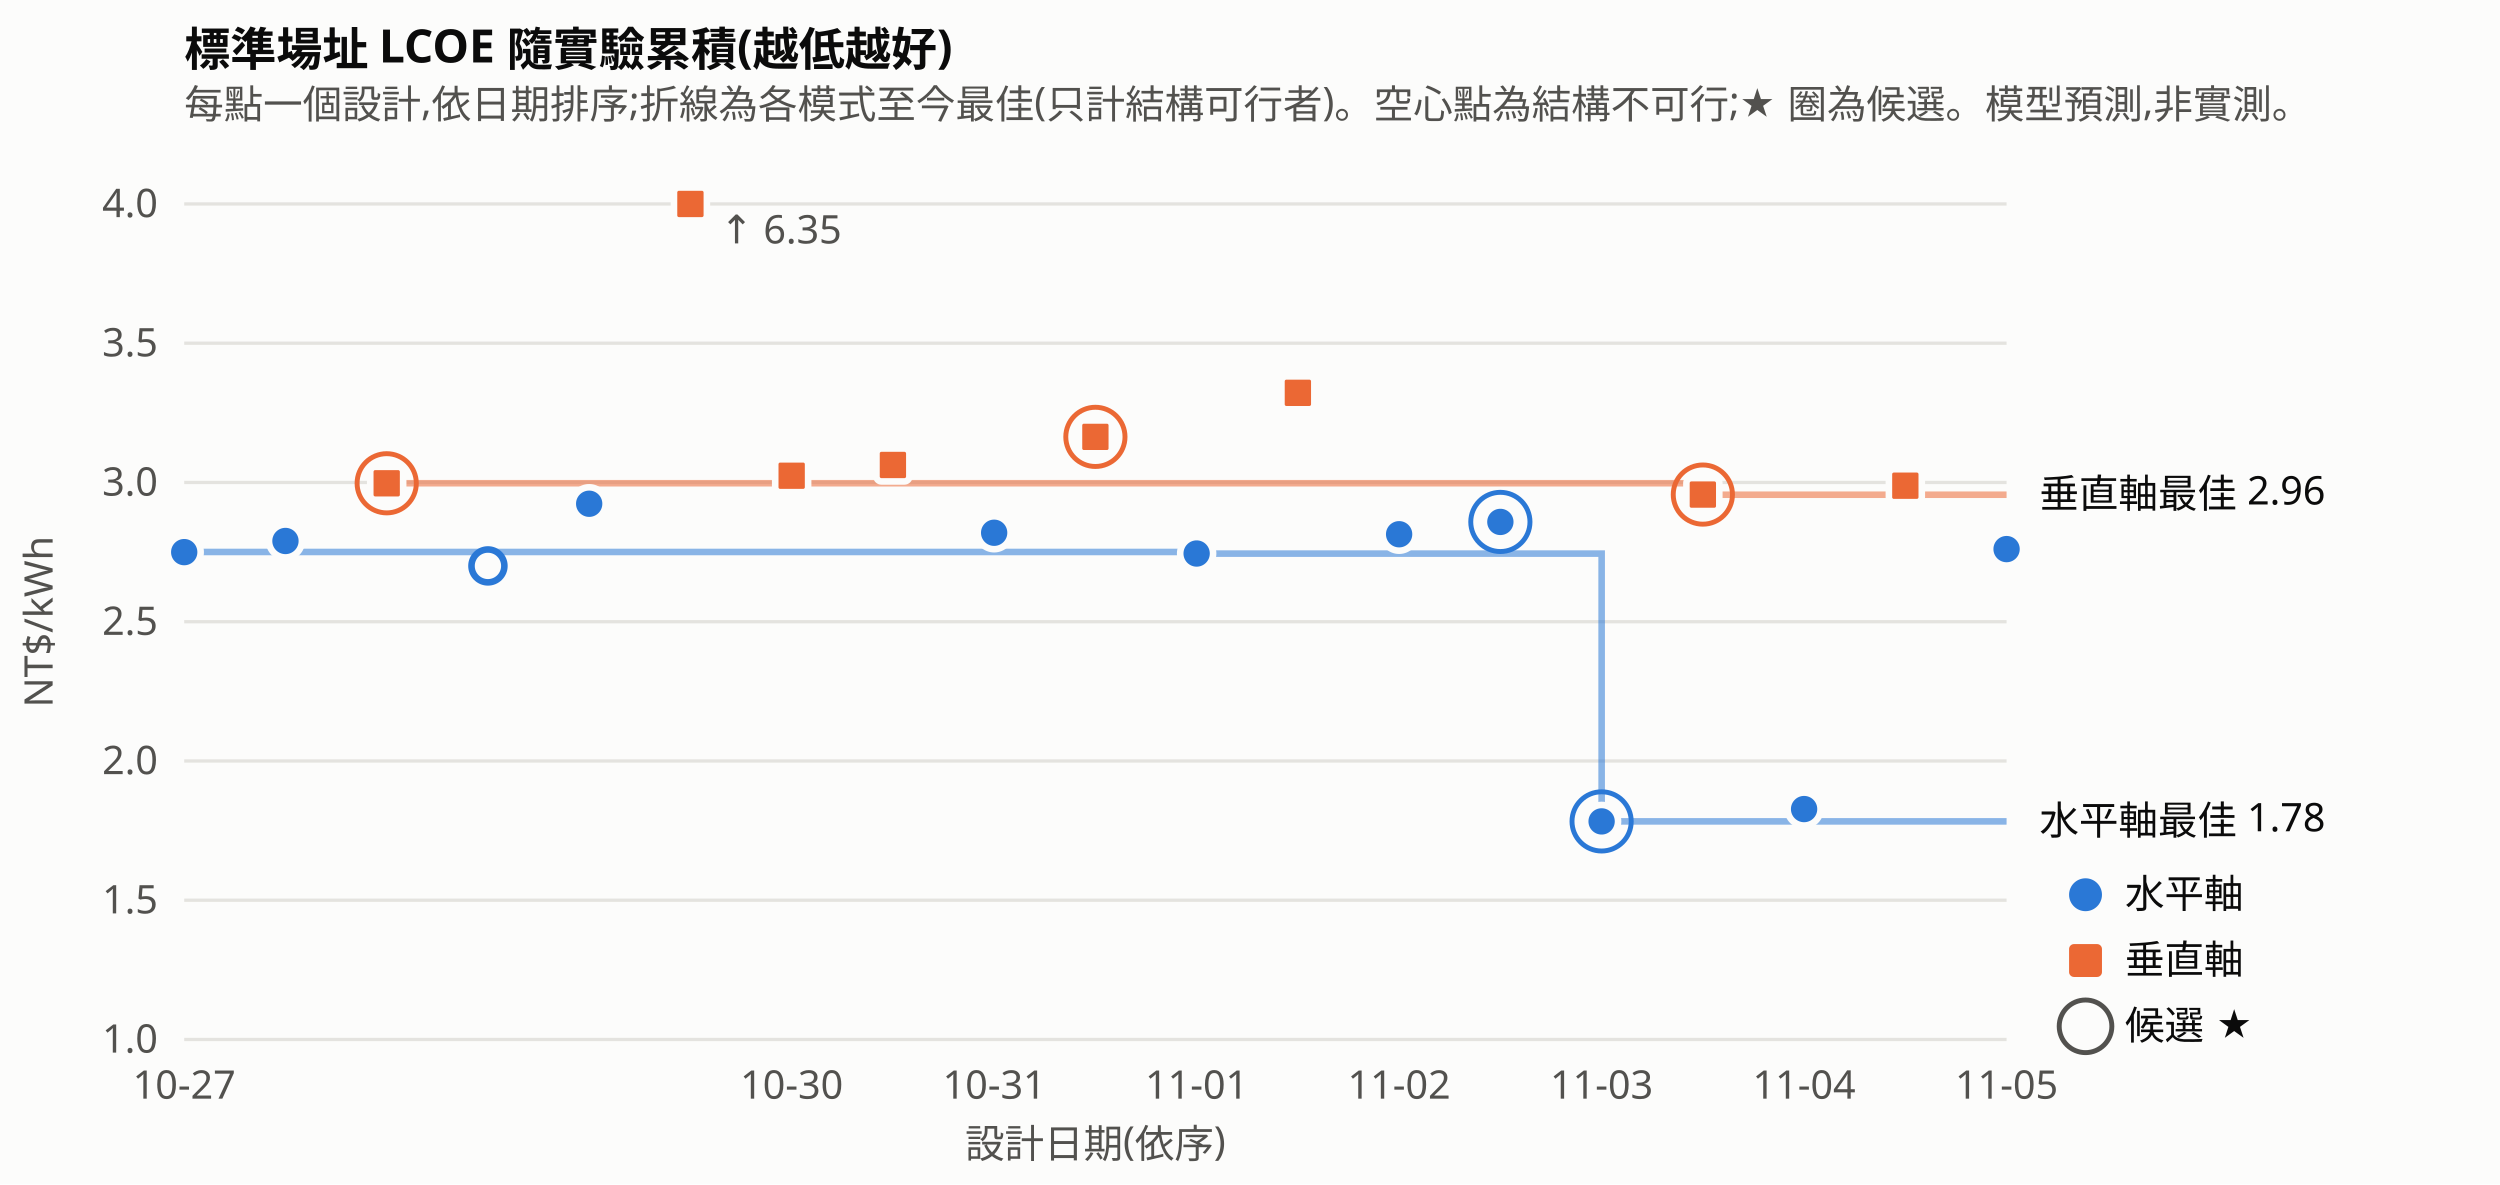
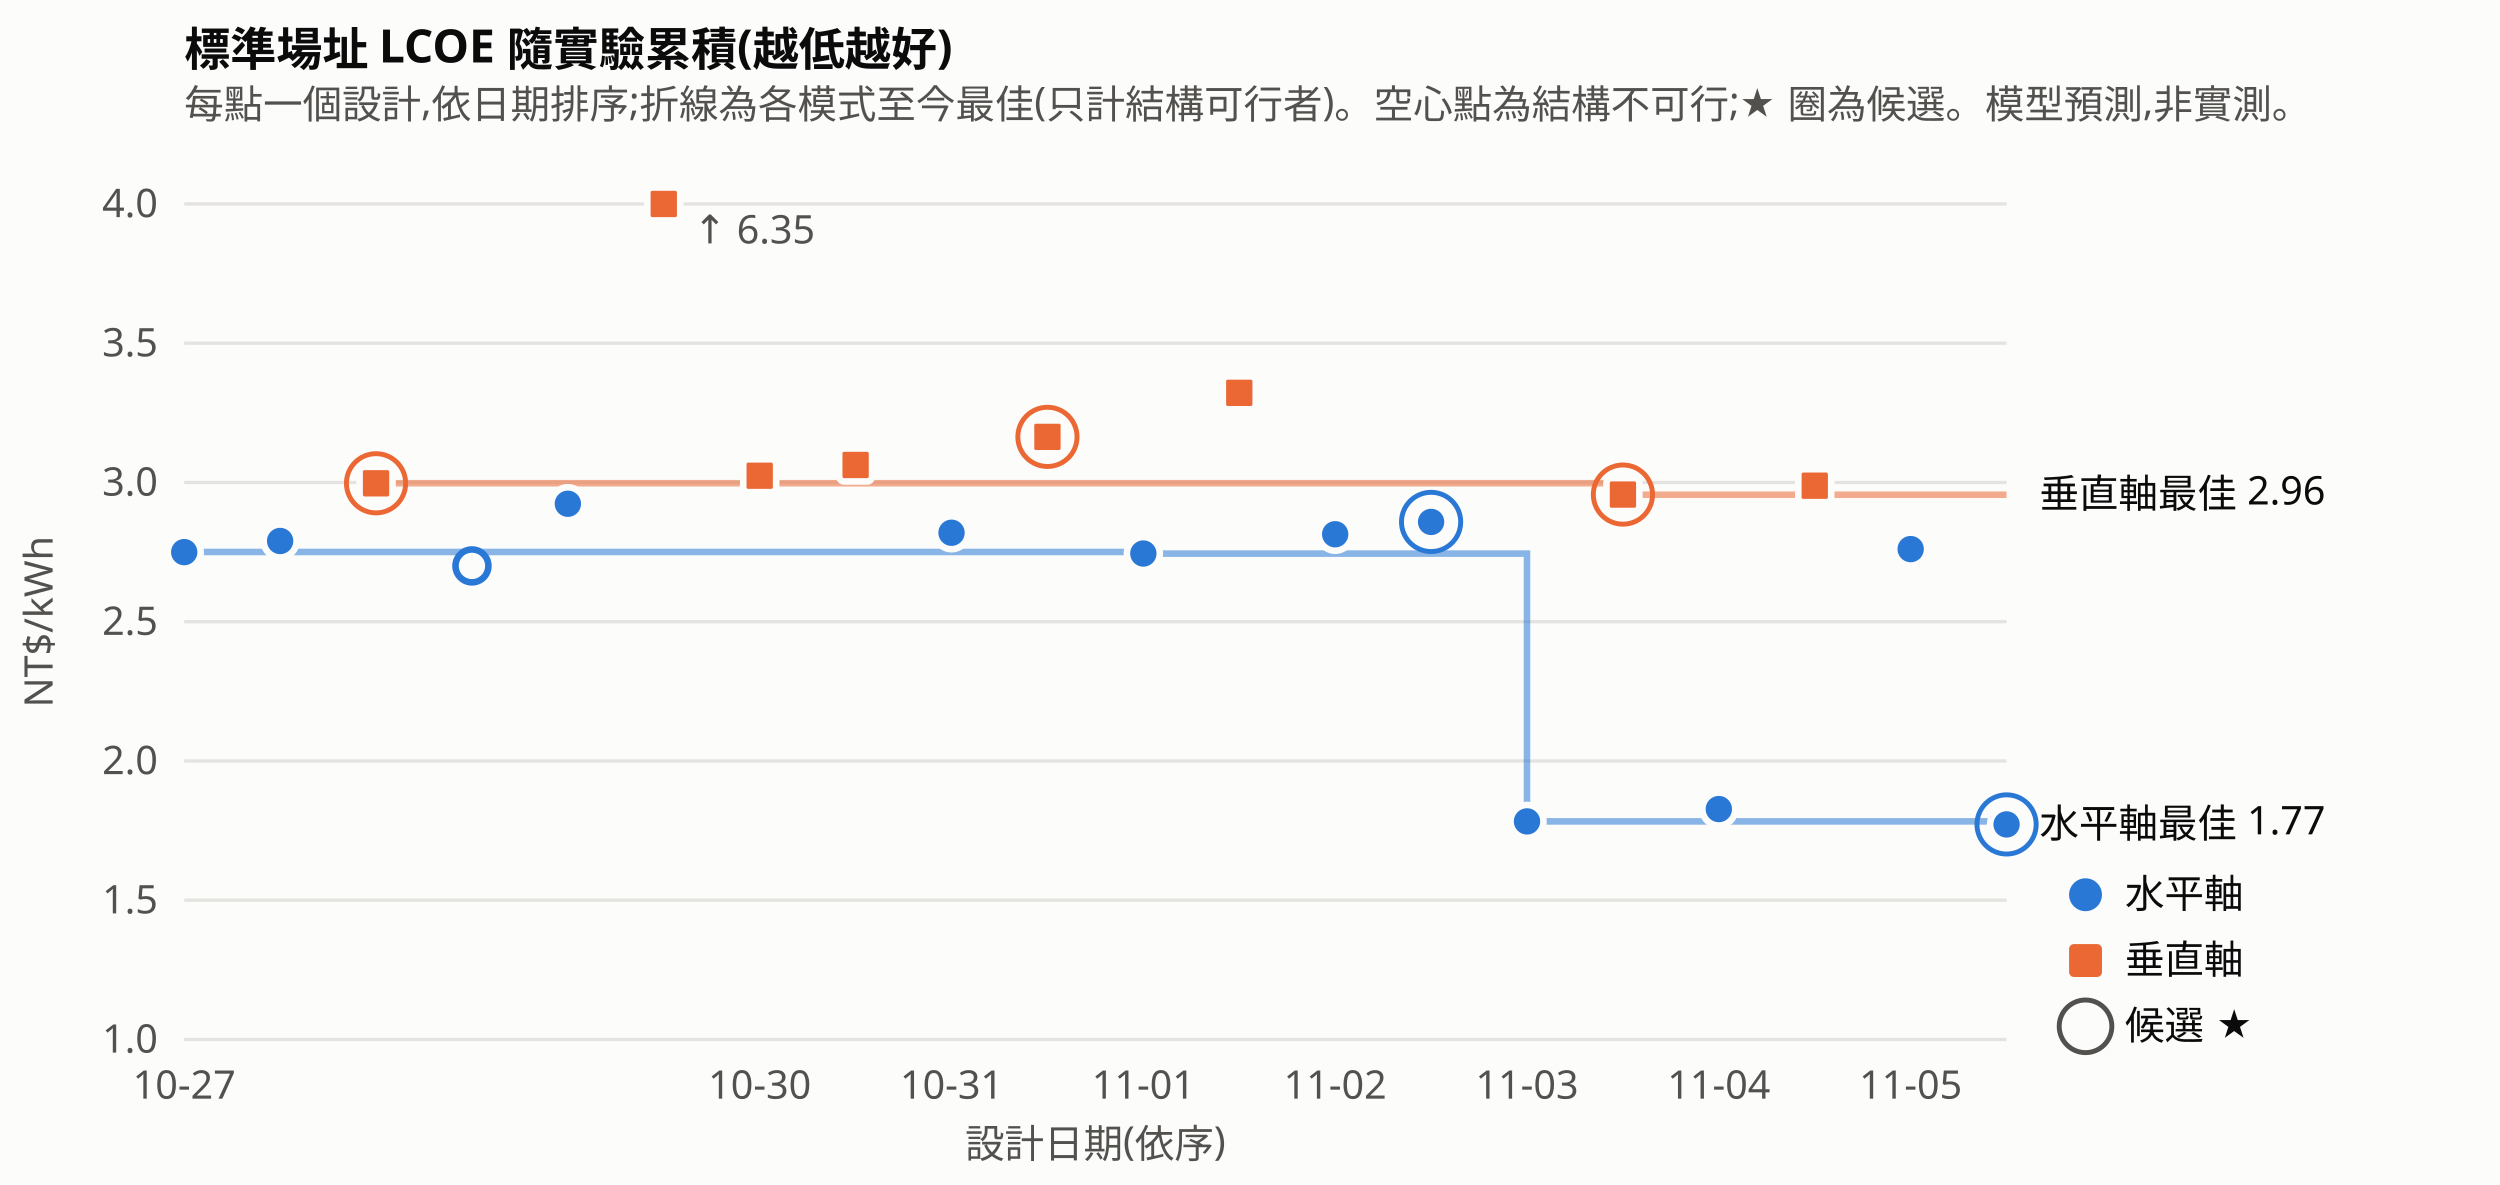
<svg xmlns="http://www.w3.org/2000/svg" viewBox="0 0 760 360" width="760" height="360" font-family="system-ui, 'Noto Sans TC', sans-serif" font-size="12">
  <rect width="760" height="360" fill="#fcfcfb" />
  <text x="56" y="20" font-size="14" font-weight="600" fill="#0b0b0b">標準場址 LCOE 隨實驗累積(越低越好)</text>
  <text x="56" y="36" fill="#52514e">每點一個設計,依日期排序;折線為各模式至今最佳(只計結構可行者)。空心點為結構不可行;★ 圈為候選。模型預測,非實測。</text>
  <line x1="56" x2="610" y1="316" y2="316" stroke="#e4e3df" />
  <text x="48" y="320" text-anchor="end" fill="#52514e">1.0</text>
  <line x1="56" x2="610" y1="273.667" y2="273.667" stroke="#e4e3df" />
  <text x="48" y="277.667" text-anchor="end" fill="#52514e">1.5</text>
  <line x1="56" x2="610" y1="231.333" y2="231.333" stroke="#e4e3df" />
  <text x="48" y="235.333" text-anchor="end" fill="#52514e">2.0</text>
  <line x1="56" x2="610" y1="189" y2="189" stroke="#e4e3df" />
  <text x="48" y="193" text-anchor="end" fill="#52514e">2.5</text>
  <line x1="56" x2="610" y1="146.667" y2="146.667" stroke="#e4e3df" />
  <text x="48" y="150.667" text-anchor="end" fill="#52514e">3.0</text>
  <line x1="56" x2="610" y1="104.333" y2="104.333" stroke="#e4e3df" />
  <text x="48" y="108.333" text-anchor="end" fill="#52514e">3.5</text>
  <line x1="56" x2="610" y1="62" y2="62" stroke="#e4e3df" />
  <text x="48" y="66" text-anchor="end" fill="#52514e">4.0</text>
  <text transform="translate(16 189) rotate(-90)" text-anchor="middle" fill="#52514e">NT$/kWh</text>
  <text x="56" y="334" text-anchor="middle" fill="#52514e">10-27</text>
-   <text x="240.667" y="334" text-anchor="middle" fill="#52514e">10-30</text>
-   <text x="302.222" y="334" text-anchor="middle" fill="#52514e">10-31</text>
-   <text x="363.778" y="334" text-anchor="middle" fill="#52514e">11-01</text>
-   <text x="425.333" y="334" text-anchor="middle" fill="#52514e">11-02</text>
-   <text x="486.889" y="334" text-anchor="middle" fill="#52514e">11-03</text>
-   <text x="548.444" y="334" text-anchor="middle" fill="#52514e">11-04</text>
-   <text x="610" y="334" text-anchor="middle" fill="#52514e">11-05</text>
+   <text x="230.947" y="334" text-anchor="middle" fill="#52514e">10-30</text>
+   <text x="289.263" y="334" text-anchor="middle" fill="#52514e">10-31</text>
+   <text x="347.579" y="334" text-anchor="middle" fill="#52514e">11-01</text>
+   <text x="405.895" y="334" text-anchor="middle" fill="#52514e">11-02</text>
+   <text x="464.211" y="334" text-anchor="middle" fill="#52514e">11-03</text>
+   <text x="522.526" y="334" text-anchor="middle" fill="#52514e">11-04</text>
+   <text x="580.842" y="334" text-anchor="middle" fill="#52514e">11-05</text>
  <text x="333" y="352" text-anchor="middle" fill="#52514e">設計日期(依序)</text>
-   <path d="M56.0 167.8H86.8V167.8H117.6V167.8H148.3V167.8H179.1V167.8H209.9V167.8H240.7V167.8H271.4V167.8H302.2V167.8H333.0V167.8H363.8V168.3H394.6V168.3H425.3V168.3H456.1V168.3H486.9V249.7H517.7V249.7H548.4V249.7H579.2V249.7H610.0V249.7" fill="none" stroke="#2a78d6" stroke-width="2" opacity="0.55" />
-   <text x="620" y="253.708" fill="#0b0b0b">水平軸最佳 1.78</text>
-   <path d="M117.6 146.9H148.3V146.9H179.1V146.9H209.9V146.9H240.7V146.9H271.4V146.9H302.2V146.9H333.0V146.9H363.8V146.9H394.6V146.9H425.3V146.9H456.1V146.9H486.9V146.9H517.7V150.4H548.4V150.4H579.2V150.4H610.0V150.4" fill="none" stroke="#eb6834" stroke-width="2" opacity="0.55" />
+   <path d="M56.0 167.8H85.2V167.8H114.3V167.8H143.5V167.8H172.6V167.8H201.8V167.8H230.9V167.8H260.1V167.8H289.3V167.8H318.4V167.8H347.6V168.3H376.7V168.3H405.9V168.3H435.1V168.3H464.2V249.7H493.4V249.7H522.5V249.7H551.7V249.7H580.8V249.7H610.0V250.6" fill="none" stroke="#2a78d6" stroke-width="2" opacity="0.55" />
+   <text x="620" y="254.626" fill="#0b0b0b">水平軸最佳 1.77</text>
+   <path d="M114.3 146.9H143.5V146.9H172.6V146.9H201.8V146.9H230.9V146.9H260.1V146.9H289.3V146.9H318.4V146.9H347.6V146.9H376.7V146.9H405.9V146.9H435.1V146.9H464.2V146.9H493.4V150.4H522.5V150.4H551.7V150.4H580.8V150.4H610.0V150.4" fill="none" stroke="#eb6834" stroke-width="2" opacity="0.55" />
  <text x="620" y="154.351" fill="#0b0b0b">垂直軸最佳 2.96</text>
  <circle cx="56" cy="167.848" r="5" fill="#2a78d6" stroke="#fcfcfb" stroke-width="2" />
-   <circle cx="86.778" cy="164.459" r="5" fill="#2a78d6" stroke="#fcfcfb" stroke-width="2" />
-   <circle cx="117.556" cy="146.918" r="9" fill="none" stroke="#eb6834" stroke-width="1.5" />
-   <rect x="112.556" y="141.918" width="10" height="10" rx="1.5" fill="#eb6834" stroke="#fcfcfb" stroke-width="2" />
-   <circle cx="148.333" cy="172.039" r="5" fill="#fcfcfb" stroke="#2a78d6" stroke-width="2" />
-   <circle cx="179.111" cy="153.141" r="5" fill="#2a78d6" stroke="#fcfcfb" stroke-width="2" />
-   <rect x="204.889" y="57" width="10" height="10" rx="1.5" fill="#eb6834" stroke="#fcfcfb" stroke-width="2" />
-   <text x="218.889" y="74" fill="#52514e">↑ 6.35</text>
-   <rect x="235.667" y="139.622" width="10" height="10" rx="1.5" fill="#eb6834" stroke="#fcfcfb" stroke-width="2" />
-   <rect x="266.444" y="136.354" width="10" height="10" rx="1.5" fill="#eb6834" stroke="#fcfcfb" stroke-width="2" />
-   <circle cx="302.222" cy="161.957" r="5" fill="#2a78d6" stroke="#fcfcfb" stroke-width="2" />
-   <circle cx="333" cy="132.809" r="9" fill="none" stroke="#eb6834" stroke-width="1.5" />
-   <rect x="328" y="127.809" width="10" height="10" rx="1.5" fill="#eb6834" stroke="#fcfcfb" stroke-width="2" />
-   <circle cx="363.778" cy="168.27" r="5" fill="#2a78d6" stroke="#fcfcfb" stroke-width="2" />
-   <rect x="389.556" y="114.418" width="10" height="10" rx="1.5" fill="#eb6834" stroke="#fcfcfb" stroke-width="2" />
-   <circle cx="425.333" cy="162.411" r="5" fill="#2a78d6" stroke="#fcfcfb" stroke-width="2" />
-   <circle cx="456.111" cy="158.666" r="9" fill="none" stroke="#2a78d6" stroke-width="1.5" />
-   <circle cx="456.111" cy="158.666" r="5" fill="#2a78d6" stroke="#fcfcfb" stroke-width="2" />
-   <circle cx="486.889" cy="249.708" r="9" fill="none" stroke="#2a78d6" stroke-width="1.5" />
-   <circle cx="486.889" cy="249.708" r="5" fill="#2a78d6" stroke="#fcfcfb" stroke-width="2" />
-   <circle cx="517.667" cy="150.351" r="9" fill="none" stroke="#eb6834" stroke-width="1.5" />
-   <rect x="512.667" y="145.351" width="10" height="10" rx="1.5" fill="#eb6834" stroke="#fcfcfb" stroke-width="2" />
-   <circle cx="548.444" cy="245.957" r="5" fill="#2a78d6" stroke="#fcfcfb" stroke-width="2" />
-   <rect x="574.222" y="142.658" width="10" height="10" rx="1.5" fill="#eb6834" stroke="#fcfcfb" stroke-width="2" />
-   <circle cx="610" cy="166.926" r="5" fill="#2a78d6" stroke="#fcfcfb" stroke-width="2" />
+   <circle cx="85.158" cy="164.459" r="5" fill="#2a78d6" stroke="#fcfcfb" stroke-width="2" />
+   <circle cx="114.316" cy="146.918" r="9" fill="none" stroke="#eb6834" stroke-width="1.5" />
+   <rect x="109.316" y="141.918" width="10" height="10" rx="1.5" fill="#eb6834" stroke="#fcfcfb" stroke-width="2" />
+   <circle cx="143.474" cy="172.039" r="5" fill="#fcfcfb" stroke="#2a78d6" stroke-width="2" />
+   <circle cx="172.632" cy="153.141" r="5" fill="#2a78d6" stroke="#fcfcfb" stroke-width="2" />
+   <rect x="196.789" y="57" width="10" height="10" rx="1.5" fill="#eb6834" stroke="#fcfcfb" stroke-width="2" />
+   <text x="210.789" y="74" fill="#52514e">↑ 6.35</text>
+   <rect x="225.947" y="139.622" width="10" height="10" rx="1.5" fill="#eb6834" stroke="#fcfcfb" stroke-width="2" />
+   <rect x="255.105" y="136.354" width="10" height="10" rx="1.5" fill="#eb6834" stroke="#fcfcfb" stroke-width="2" />
+   <circle cx="289.263" cy="161.957" r="5" fill="#2a78d6" stroke="#fcfcfb" stroke-width="2" />
+   <circle cx="318.421" cy="132.809" r="9" fill="none" stroke="#eb6834" stroke-width="1.5" />
+   <rect x="313.421" y="127.809" width="10" height="10" rx="1.5" fill="#eb6834" stroke="#fcfcfb" stroke-width="2" />
+   <circle cx="347.579" cy="168.27" r="5" fill="#2a78d6" stroke="#fcfcfb" stroke-width="2" />
+   <rect x="371.737" y="114.418" width="10" height="10" rx="1.5" fill="#eb6834" stroke="#fcfcfb" stroke-width="2" />
+   <circle cx="405.895" cy="162.411" r="5" fill="#2a78d6" stroke="#fcfcfb" stroke-width="2" />
+   <circle cx="435.053" cy="158.666" r="9" fill="none" stroke="#2a78d6" stroke-width="1.5" />
+   <circle cx="435.053" cy="158.666" r="5" fill="#2a78d6" stroke="#fcfcfb" stroke-width="2" />
+   <circle cx="464.211" cy="249.708" r="5" fill="#2a78d6" stroke="#fcfcfb" stroke-width="2" />
+   <circle cx="493.368" cy="150.351" r="9" fill="none" stroke="#eb6834" stroke-width="1.5" />
+   <rect x="488.368" y="145.351" width="10" height="10" rx="1.5" fill="#eb6834" stroke="#fcfcfb" stroke-width="2" />
+   <circle cx="522.526" cy="245.957" r="5" fill="#2a78d6" stroke="#fcfcfb" stroke-width="2" />
+   <rect x="546.684" y="142.658" width="10" height="10" rx="1.5" fill="#eb6834" stroke="#fcfcfb" stroke-width="2" />
+   <circle cx="580.842" cy="166.926" r="5" fill="#2a78d6" stroke="#fcfcfb" stroke-width="2" />
+   <circle cx="610" cy="250.626" r="9" fill="none" stroke="#2a78d6" stroke-width="1.5" />
+   <circle cx="610" cy="250.626" r="5" fill="#2a78d6" stroke="#fcfcfb" stroke-width="2" />
  <circle cx="634" cy="272" r="5" fill="#2a78d6" />
  <text x="646" y="276" fill="#0b0b0b">水平軸</text>
  <rect x="629" y="287" width="10" height="10" rx="1.5" fill="#eb6834" />
  <text x="646" y="296" fill="#0b0b0b">垂直軸</text>
  <circle cx="634" cy="312" r="8" fill="none" stroke="#52514e" stroke-width="1.5" />
  <text x="646" y="316" fill="#0b0b0b">候選 ★</text>
</svg>
